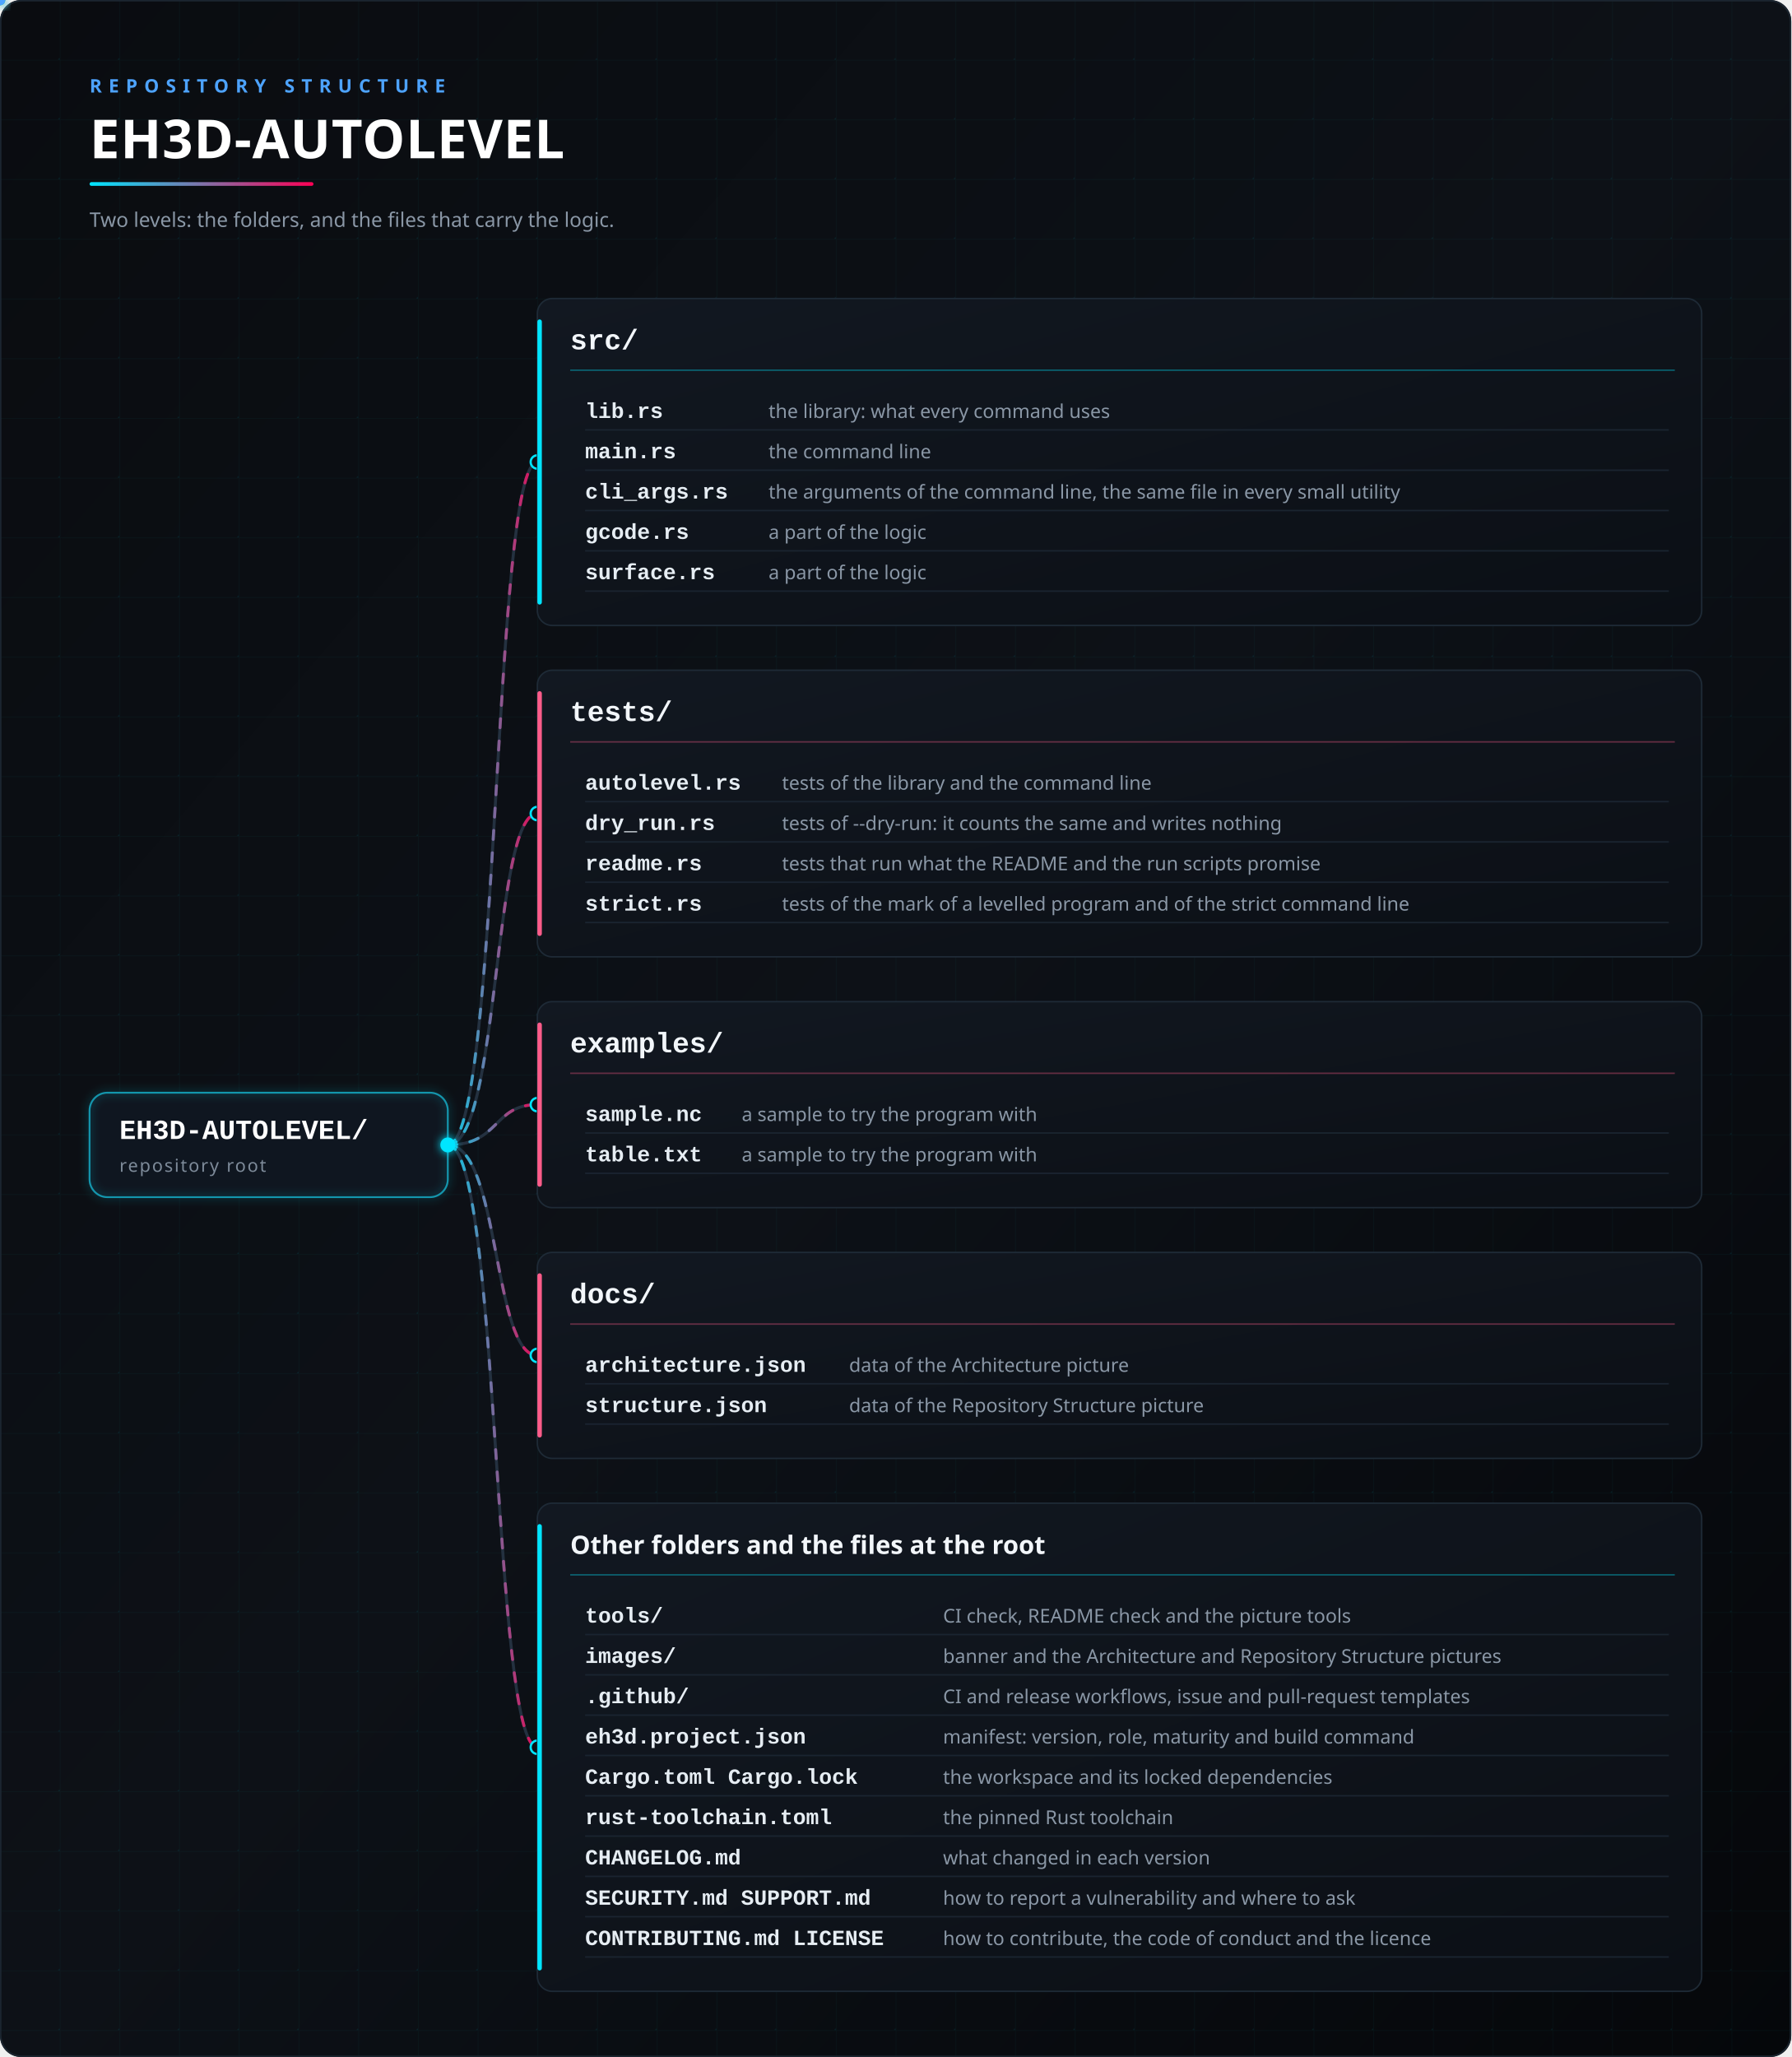
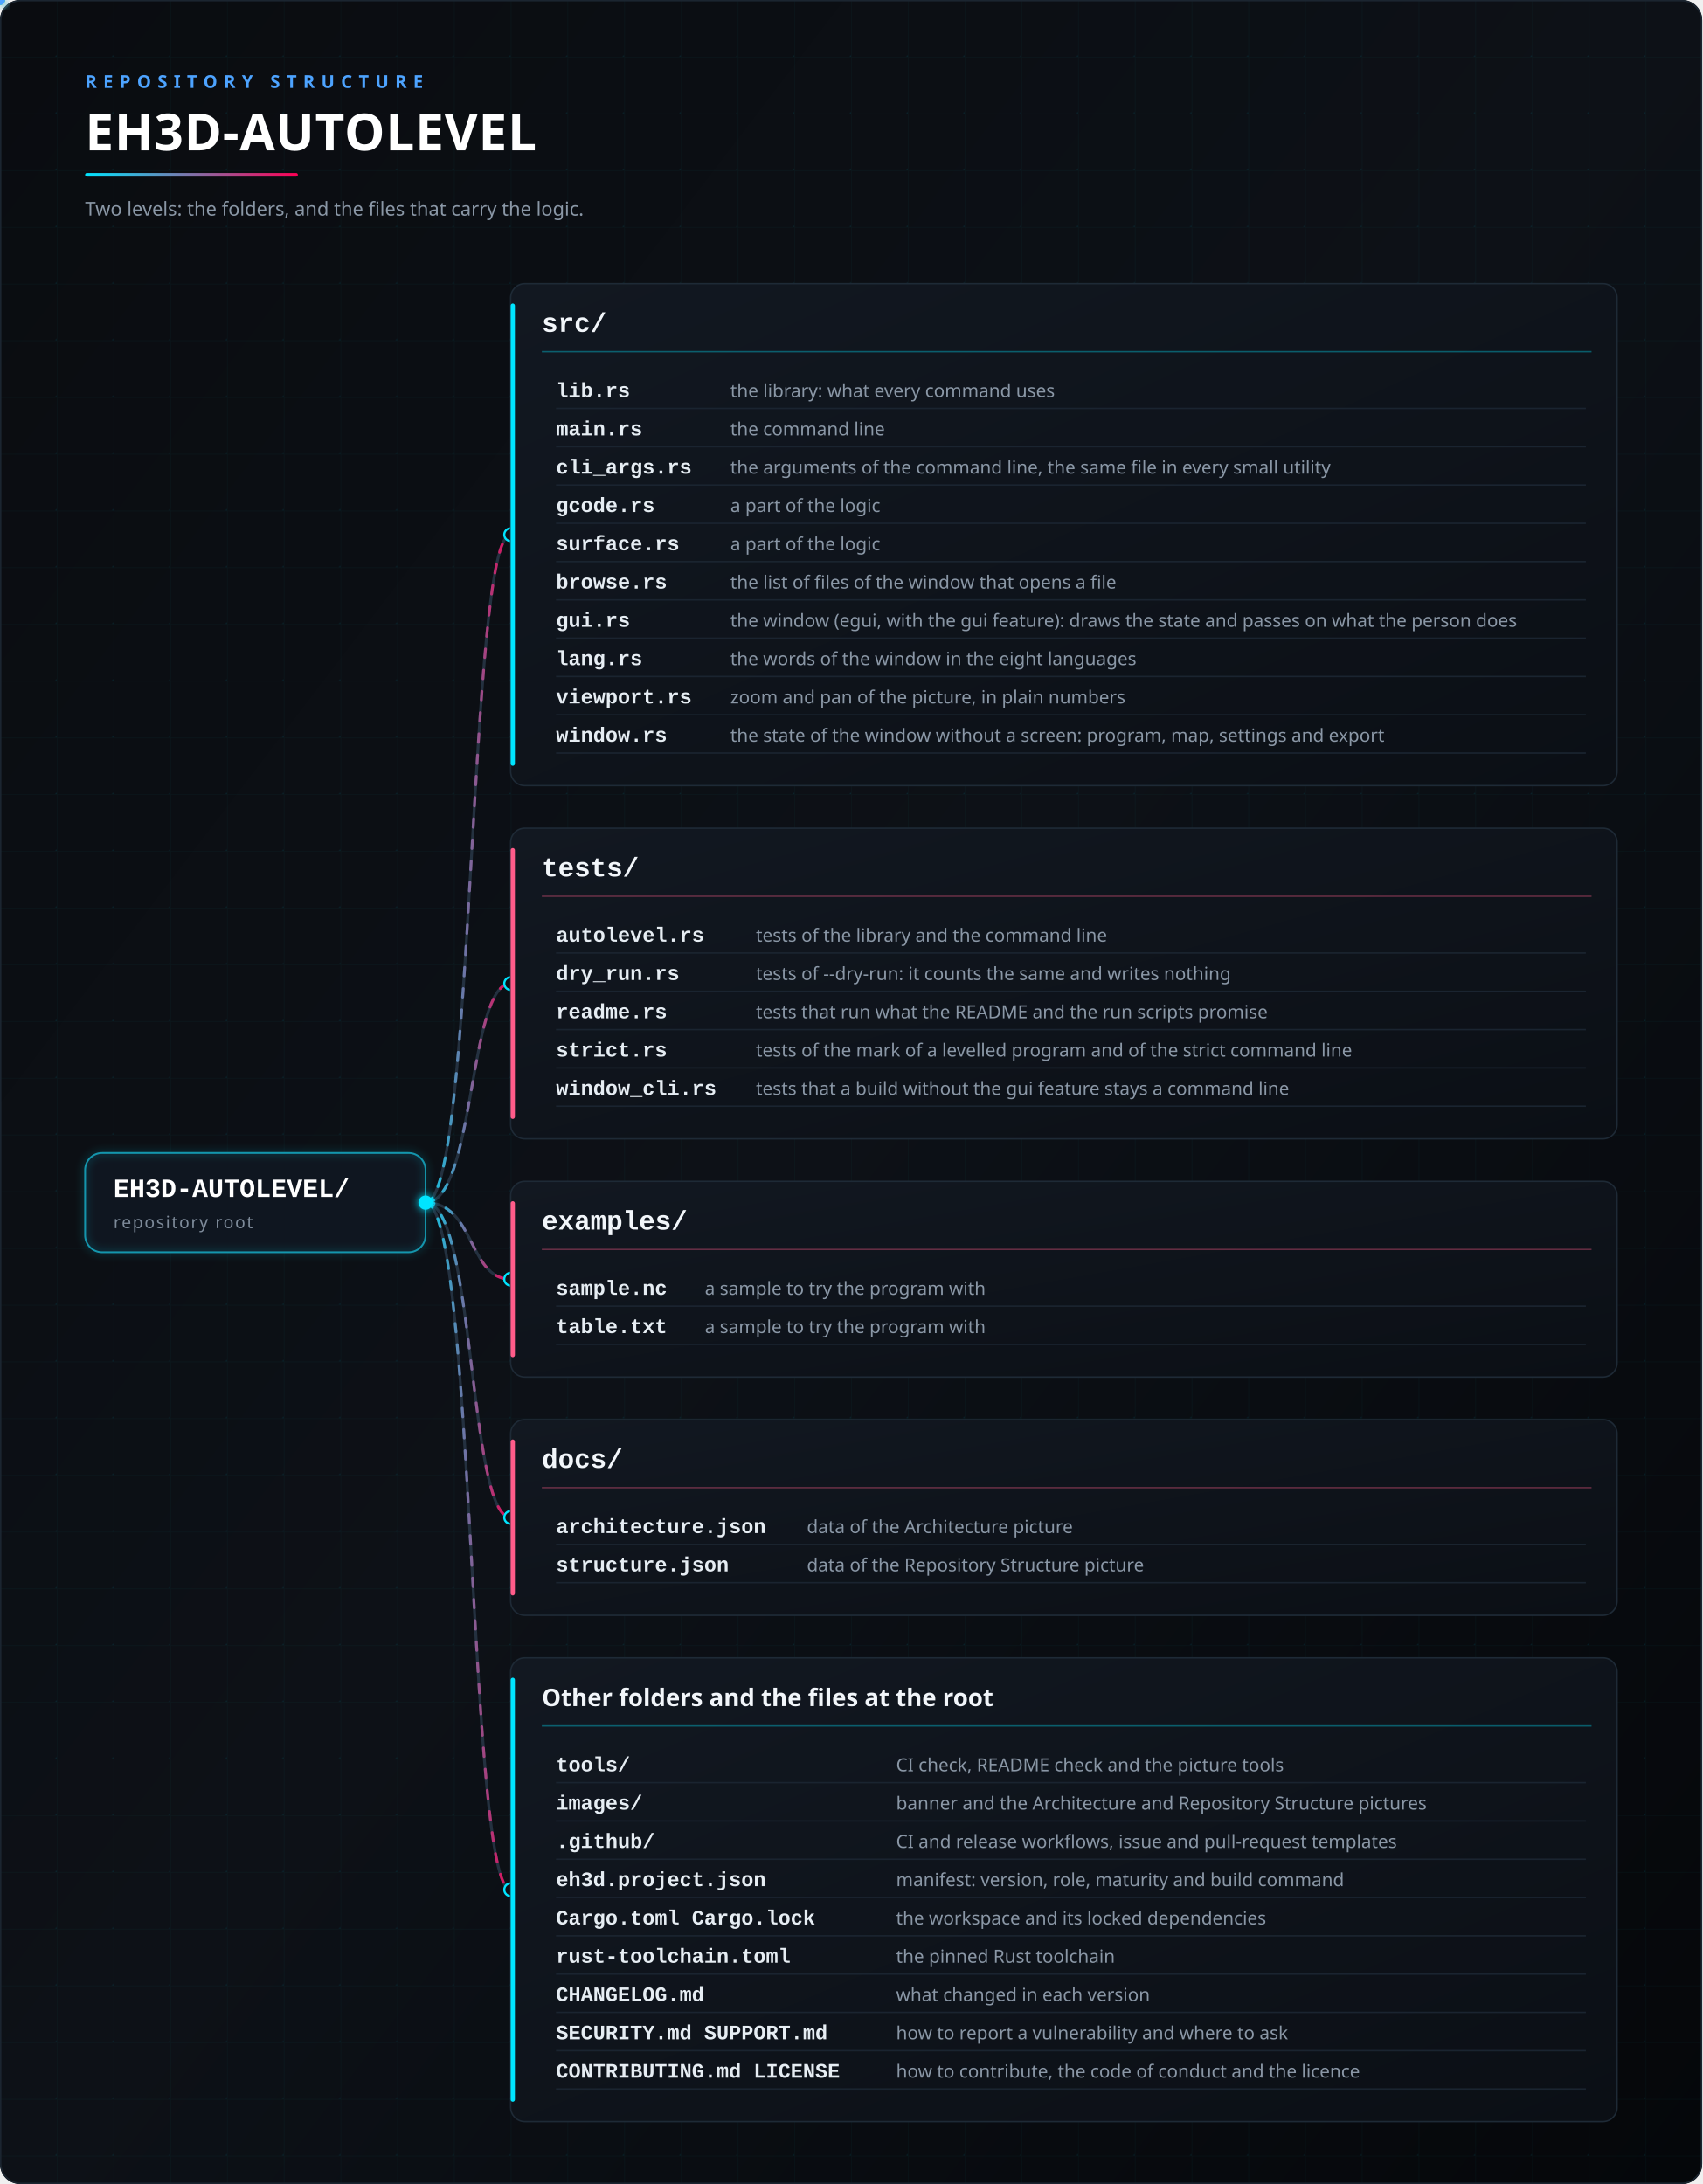
- <svg xmlns="http://www.w3.org/2000/svg" viewBox="0 0 1200 1378" width="100%" role="img" aria-labelledby="t d">
+ <svg xmlns="http://www.w3.org/2000/svg" viewBox="0 0 1200 1540" width="100%" role="img" aria-labelledby="t d">
  <defs>
    <linearGradient id="bg" x1="0" y1="0" x2="1" y2="1">
      <stop offset="0" stop-color="#0A0C10" />
      <stop offset="0.5" stop-color="#0D1117" />
      <stop offset="1" stop-color="#05070A" />
    </linearGradient>
    <linearGradient id="card" x1="0" y1="0" x2="1" y2="1">
      <stop offset="0" stop-color="#121821" />
      <stop offset="1" stop-color="#0B0F15" />
    </linearGradient>
    <linearGradient id="line" x1="0" y1="0" x2="1" y2="0">
      <stop offset="0" stop-color="#00E5FF" />
      <stop offset="1" stop-color="#FF0055" />
    </linearGradient>
    <filter id="glow" x="-50%" y="-50%" width="200%" height="200%">
      <feGaussianBlur stdDeviation="3" result="b" />
      <feMerge>
        <feMergeNode in="b" />
        <feMergeNode in="SourceGraphic" />
      </feMerge>
    </filter>
    <pattern id="grid" width="40" height="40" patternUnits="userSpaceOnUse">
      <path d="M40 0H0V40" fill="none" stroke="#00E5FF" stroke-opacity="0.035" />
      <circle cx="40" cy="40" r="1" fill="#00E5FF" fill-opacity="0.09" />
    </pattern>
  </defs>
-   <rect width="1200" height="1378" rx="14" fill="url(#bg)" />
-   <rect width="1200" height="1378" rx="14" fill="url(#grid)" />
-   <rect x="0.5" y="0.5" width="1199" height="1377" rx="14" fill="none" stroke="#1B2530" />
+   <rect width="1200" height="1540" rx="14" fill="url(#bg)" />
+   <rect width="1200" height="1540" rx="14" fill="url(#grid)" />
+   <rect x="0.5" y="0.5" width="1199" height="1539" rx="14" fill="none" stroke="#1B2530" />
  <text x="60" y="62" font-family="'Segoe UI','Noto Sans','Noto Sans CJK SC','Microsoft YaHei','Yu Gothic','Helvetica Neue',Helvetica,Arial,sans-serif" font-size="12.5" font-weight="600" fill="#4DA3FF" text-anchor="start" letter-spacing="4.5">REPOSITORY STRUCTURE</text>
  <text x="60" y="106" font-family="'Segoe UI','Noto Sans','Noto Sans CJK SC','Microsoft YaHei','Yu Gothic','Helvetica Neue',Helvetica,Arial,sans-serif" font-size="36" font-weight="700" fill="#FFFFFF" text-anchor="start" letter-spacing="0.5">EH3D-AUTOLEVEL</text>
  <rect x="60" y="122" width="150" height="2.5" rx="1.25" fill="url(#line)">
    <animate attributeName="width" values="40;150;150" keyTimes="0;0.4;1" dur="3s" repeatCount="indefinite" />
  </rect>
  <text x="60" y="152" font-family="'Segoe UI','Noto Sans','Noto Sans CJK SC','Microsoft YaHei','Yu Gothic','Helvetica Neue',Helvetica,Arial,sans-serif" font-size="13.5" font-weight="400" fill="#8A97A6" text-anchor="start">Two levels: the folders, and the files that carry the logic.</text>
-   <path id="c0" d="M300,767 C335,767 330,309.5 360,309.5" fill="none" stroke="#243140" stroke-width="2" />
-   <path d="M300,767 C335,767 330,309.5 360,309.5" fill="none" stroke="url(#line)" stroke-width="2" stroke-linecap="round" stroke-dasharray="6 9" opacity="0.9">
-     <animate attributeName="stroke-dashoffset" from="0" to="-30" dur="1.6s" repeatCount="indefinite" />
-   </path>
-   <circle cx="360" cy="309.5" r="4.5" fill="#0D1117" stroke="#00E5FF" stroke-width="1.5" />
-   <path id="c1" d="M300,767 C335,767 330,545 360,545" fill="none" stroke="#243140" stroke-width="2" />
-   <path d="M300,767 C335,767 330,545 360,545" fill="none" stroke="url(#line)" stroke-width="2" stroke-linecap="round" stroke-dasharray="6 9" opacity="0.9">
-     <animate attributeName="stroke-dashoffset" from="0" to="-30" dur="1.6s" repeatCount="indefinite" />
-   </path>
-   <circle cx="360" cy="545" r="4.5" fill="#0D1117" stroke="#00E5FF" stroke-width="1.5" />
-   <path id="c2" d="M300,767 C335,767 330,740 360,740" fill="none" stroke="#243140" stroke-width="2" />
-   <path d="M300,767 C335,767 330,740 360,740" fill="none" stroke="url(#line)" stroke-width="2" stroke-linecap="round" stroke-dasharray="6 9" opacity="0.9">
-     <animate attributeName="stroke-dashoffset" from="0" to="-30" dur="1.6s" repeatCount="indefinite" />
-   </path>
-   <circle cx="360" cy="740" r="4.5" fill="#0D1117" stroke="#00E5FF" stroke-width="1.5" />
-   <path id="c3" d="M300,767 C335,767 330,908 360,908" fill="none" stroke="#243140" stroke-width="2" />
-   <path d="M300,767 C335,767 330,908 360,908" fill="none" stroke="url(#line)" stroke-width="2" stroke-linecap="round" stroke-dasharray="6 9" opacity="0.9">
-     <animate attributeName="stroke-dashoffset" from="0" to="-30" dur="1.6s" repeatCount="indefinite" />
-   </path>
-   <circle cx="360" cy="908" r="4.5" fill="#0D1117" stroke="#00E5FF" stroke-width="1.5" />
-   <path id="c4" d="M300,767 C335,767 330,1170.5 360,1170.5" fill="none" stroke="#243140" stroke-width="2" />
-   <path d="M300,767 C335,767 330,1170.5 360,1170.5" fill="none" stroke="url(#line)" stroke-width="2" stroke-linecap="round" stroke-dasharray="6 9" opacity="0.9">
-     <animate attributeName="stroke-dashoffset" from="0" to="-30" dur="1.6s" repeatCount="indefinite" />
-   </path>
-   <circle cx="360" cy="1170.5" r="4.5" fill="#0D1117" stroke="#00E5FF" stroke-width="1.5" />
+   <path id="c0" d="M300,848 C335,848 330,377 360,377" fill="none" stroke="#243140" stroke-width="2" />
+   <path d="M300,848 C335,848 330,377 360,377" fill="none" stroke="url(#line)" stroke-width="2" stroke-linecap="round" stroke-dasharray="6 9" opacity="0.9">
+     <animate attributeName="stroke-dashoffset" from="0" to="-30" dur="1.6s" repeatCount="indefinite" />
+   </path>
+   <circle cx="360" cy="377" r="4.5" fill="#0D1117" stroke="#00E5FF" stroke-width="1.5" />
+   <path id="c1" d="M300,848 C335,848 330,693.5 360,693.5" fill="none" stroke="#243140" stroke-width="2" />
+   <path d="M300,848 C335,848 330,693.5 360,693.5" fill="none" stroke="url(#line)" stroke-width="2" stroke-linecap="round" stroke-dasharray="6 9" opacity="0.9">
+     <animate attributeName="stroke-dashoffset" from="0" to="-30" dur="1.6s" repeatCount="indefinite" />
+   </path>
+   <circle cx="360" cy="693.5" r="4.5" fill="#0D1117" stroke="#00E5FF" stroke-width="1.5" />
+   <path id="c2" d="M300,848 C335,848 330,902 360,902" fill="none" stroke="#243140" stroke-width="2" />
+   <path d="M300,848 C335,848 330,902 360,902" fill="none" stroke="url(#line)" stroke-width="2" stroke-linecap="round" stroke-dasharray="6 9" opacity="0.9">
+     <animate attributeName="stroke-dashoffset" from="0" to="-30" dur="1.6s" repeatCount="indefinite" />
+   </path>
+   <circle cx="360" cy="902" r="4.5" fill="#0D1117" stroke="#00E5FF" stroke-width="1.5" />
+   <path id="c3" d="M300,848 C335,848 330,1070 360,1070" fill="none" stroke="#243140" stroke-width="2" />
+   <path d="M300,848 C335,848 330,1070 360,1070" fill="none" stroke="url(#line)" stroke-width="2" stroke-linecap="round" stroke-dasharray="6 9" opacity="0.9">
+     <animate attributeName="stroke-dashoffset" from="0" to="-30" dur="1.6s" repeatCount="indefinite" />
+   </path>
+   <circle cx="360" cy="1070" r="4.5" fill="#0D1117" stroke="#00E5FF" stroke-width="1.5" />
+   <path id="c4" d="M300,848 C335,848 330,1332.5 360,1332.5" fill="none" stroke="#243140" stroke-width="2" />
+   <path d="M300,848 C335,848 330,1332.5 360,1332.5" fill="none" stroke="url(#line)" stroke-width="2" stroke-linecap="round" stroke-dasharray="6 9" opacity="0.9">
+     <animate attributeName="stroke-dashoffset" from="0" to="-30" dur="1.6s" repeatCount="indefinite" />
+   </path>
+   <circle cx="360" cy="1332.5" r="4.5" fill="#0D1117" stroke="#00E5FF" stroke-width="1.5" />
  <circle r="3.5" fill="#00E5FF" filter="url(#glow)">
    <animateMotion dur="3.4s" repeatCount="indefinite">
      <mpath href="#c0" />
    </animateMotion>
  </circle>
  <circle r="3.5" fill="#4DA3FF" filter="url(#glow)">
    <animateMotion dur="4.2s" repeatCount="indefinite">
      <mpath href="#c1" />
    </animateMotion>
  </circle>
  <circle r="3.5" fill="#FFB300" filter="url(#glow)">
    <animateMotion dur="5.0s" repeatCount="indefinite">
      <mpath href="#c2" />
    </animateMotion>
  </circle>
  <circle r="3.5" fill="#00E5FF" filter="url(#glow)">
    <animateMotion dur="5.8s" repeatCount="indefinite">
      <mpath href="#c3" />
    </animateMotion>
  </circle>
  <circle r="3.5" fill="#4DA3FF" filter="url(#glow)">
    <animateMotion dur="6.6s" repeatCount="indefinite">
      <mpath href="#c4" />
    </animateMotion>
  </circle>
-   <rect x="60" y="732" width="240" height="70" rx="12" fill="#0F1620" stroke="#2A3A4C" stroke-width="1.2" />
-   <rect x="60" y="732" width="240" height="70" rx="12" fill="none" stroke="#00E5FF" stroke-opacity="0.5" stroke-width="1.2" filter="url(#glow)">
+   <rect x="60" y="813" width="240" height="70" rx="12" fill="#0F1620" stroke="#2A3A4C" stroke-width="1.2" />
+   <rect x="60" y="813" width="240" height="70" rx="12" fill="none" stroke="#00E5FF" stroke-opacity="0.5" stroke-width="1.2" filter="url(#glow)">
    <animate attributeName="stroke-opacity" values="0.15;0.6;0.15" dur="3.6s" repeatCount="indefinite" />
  </rect>
-   <text x="80" y="763" font-family="'JetBrains Mono','Cascadia Code','SFMono-Regular',Consolas,'Liberation Mono',monospace" font-size="18.5" font-weight="700" fill="#FFFFFF" text-anchor="start">EH3D-AUTOLEVEL/</text>
-   <text x="80" y="785" font-family="'Segoe UI','Noto Sans','Noto Sans CJK SC','Microsoft YaHei','Yu Gothic','Helvetica Neue',Helvetica,Arial,sans-serif" font-size="12" font-weight="400" fill="#7D8A99" text-anchor="start" letter-spacing="1">repository root</text>
-   <circle cx="300" cy="767" r="5" fill="#00E5FF" filter="url(#glow)" />
-   <rect x="360" y="200" width="780" height="219" rx="10" fill="url(#card)" stroke="#1E2A36" stroke-width="1" />
-   <rect x="360" y="214" width="3" height="191" rx="1.5" fill="#00E5FF">
+   <text x="80" y="844" font-family="'JetBrains Mono','Cascadia Code','SFMono-Regular',Consolas,'Liberation Mono',monospace" font-size="18.5" font-weight="700" fill="#FFFFFF" text-anchor="start">EH3D-AUTOLEVEL/</text>
+   <text x="80" y="866" font-family="'Segoe UI','Noto Sans','Noto Sans CJK SC','Microsoft YaHei','Yu Gothic','Helvetica Neue',Helvetica,Arial,sans-serif" font-size="12" font-weight="400" fill="#7D8A99" text-anchor="start" letter-spacing="1">repository root</text>
+   <circle cx="300" cy="848" r="5" fill="#00E5FF" filter="url(#glow)" />
+   <rect x="360" y="200" width="780" height="354" rx="10" fill="url(#card)" stroke="#1E2A36" stroke-width="1" />
+   <rect x="360" y="214" width="3" height="326" rx="1.5" fill="#00E5FF">
    <animate attributeName="opacity" values="0.55;1;0.55" dur="4s" begin="0s" repeatCount="indefinite" />
  </rect>
  <text x="382" y="234" font-family="'JetBrains Mono','Cascadia Code','SFMono-Regular',Consolas,'Liberation Mono',monospace" font-size="19" font-weight="700" fill="#F2F6FA" text-anchor="start">src/</text>
  <line x1="382" y1="248" x2="1122" y2="248" stroke="#00E5FF" stroke-opacity="0.35" stroke-width="1" />
  <text x="392" y="280" font-family="'JetBrains Mono','Cascadia Code','SFMono-Regular',Consolas,'Liberation Mono',monospace" font-size="14.5" font-weight="600" fill="#E6EDF3" text-anchor="start">lib.rs</text>
  <text x="514.89" y="280" font-family="'Segoe UI','Noto Sans','Noto Sans CJK SC','Microsoft YaHei','Yu Gothic','Helvetica Neue',Helvetica,Arial,sans-serif" font-size="12.8" font-weight="400" fill="#8A97A6" text-anchor="start">the library: what every command uses</text>
  <line x1="392" y1="288" x2="1118" y2="288" stroke="#1A2430" stroke-width="1" />
  <text x="392" y="307" font-family="'JetBrains Mono','Cascadia Code','SFMono-Regular',Consolas,'Liberation Mono',monospace" font-size="14.5" font-weight="600" fill="#E6EDF3" text-anchor="start">main.rs</text>
  <text x="514.89" y="307" font-family="'Segoe UI','Noto Sans','Noto Sans CJK SC','Microsoft YaHei','Yu Gothic','Helvetica Neue',Helvetica,Arial,sans-serif" font-size="12.8" font-weight="400" fill="#8A97A6" text-anchor="start">the command line</text>
  <line x1="392" y1="315" x2="1118" y2="315" stroke="#1A2430" stroke-width="1" />
  <text x="392" y="334" font-family="'JetBrains Mono','Cascadia Code','SFMono-Regular',Consolas,'Liberation Mono',monospace" font-size="14.5" font-weight="600" fill="#E6EDF3" text-anchor="start">cli_args.rs</text>
  <text x="514.89" y="334" font-family="'Segoe UI','Noto Sans','Noto Sans CJK SC','Microsoft YaHei','Yu Gothic','Helvetica Neue',Helvetica,Arial,sans-serif" font-size="12.8" font-weight="400" fill="#8A97A6" text-anchor="start">the arguments of the command line, the same file in every small utility</text>
  <line x1="392" y1="342" x2="1118" y2="342" stroke="#1A2430" stroke-width="1" />
  <text x="392" y="361" font-family="'JetBrains Mono','Cascadia Code','SFMono-Regular',Consolas,'Liberation Mono',monospace" font-size="14.5" font-weight="600" fill="#E6EDF3" text-anchor="start">gcode.rs</text>
  <text x="514.89" y="361" font-family="'Segoe UI','Noto Sans','Noto Sans CJK SC','Microsoft YaHei','Yu Gothic','Helvetica Neue',Helvetica,Arial,sans-serif" font-size="12.8" font-weight="400" fill="#8A97A6" text-anchor="start">a part of the logic</text>
  <line x1="392" y1="369" x2="1118" y2="369" stroke="#1A2430" stroke-width="1" />
  <text x="392" y="388" font-family="'JetBrains Mono','Cascadia Code','SFMono-Regular',Consolas,'Liberation Mono',monospace" font-size="14.5" font-weight="600" fill="#E6EDF3" text-anchor="start">surface.rs</text>
  <text x="514.89" y="388" font-family="'Segoe UI','Noto Sans','Noto Sans CJK SC','Microsoft YaHei','Yu Gothic','Helvetica Neue',Helvetica,Arial,sans-serif" font-size="12.8" font-weight="400" fill="#8A97A6" text-anchor="start">a part of the logic</text>
  <line x1="392" y1="396" x2="1118" y2="396" stroke="#1A2430" stroke-width="1" />
-   <rect x="360" y="449" width="780" height="192" rx="10" fill="url(#card)" stroke="#1E2A36" stroke-width="1" />
-   <rect x="360" y="463" width="3" height="164" rx="1.5" fill="#FF5C8A">
+   <text x="392" y="415" font-family="'JetBrains Mono','Cascadia Code','SFMono-Regular',Consolas,'Liberation Mono',monospace" font-size="14.5" font-weight="600" fill="#E6EDF3" text-anchor="start">browse.rs</text>
+   <text x="514.89" y="415" font-family="'Segoe UI','Noto Sans','Noto Sans CJK SC','Microsoft YaHei','Yu Gothic','Helvetica Neue',Helvetica,Arial,sans-serif" font-size="12.8" font-weight="400" fill="#8A97A6" text-anchor="start">the list of files of the window that opens a file</text>
+   <line x1="392" y1="423" x2="1118" y2="423" stroke="#1A2430" stroke-width="1" />
+   <text x="392" y="442" font-family="'JetBrains Mono','Cascadia Code','SFMono-Regular',Consolas,'Liberation Mono',monospace" font-size="14.5" font-weight="600" fill="#E6EDF3" text-anchor="start">gui.rs</text>
+   <text x="514.89" y="442" font-family="'Segoe UI','Noto Sans','Noto Sans CJK SC','Microsoft YaHei','Yu Gothic','Helvetica Neue',Helvetica,Arial,sans-serif" font-size="12.8" font-weight="400" fill="#8A97A6" text-anchor="start">the window (egui, with the gui feature): draws the state and passes on what the person does</text>
+   <line x1="392" y1="450" x2="1118" y2="450" stroke="#1A2430" stroke-width="1" />
+   <text x="392" y="469" font-family="'JetBrains Mono','Cascadia Code','SFMono-Regular',Consolas,'Liberation Mono',monospace" font-size="14.5" font-weight="600" fill="#E6EDF3" text-anchor="start">lang.rs</text>
+   <text x="514.89" y="469" font-family="'Segoe UI','Noto Sans','Noto Sans CJK SC','Microsoft YaHei','Yu Gothic','Helvetica Neue',Helvetica,Arial,sans-serif" font-size="12.8" font-weight="400" fill="#8A97A6" text-anchor="start">the words of the window in the eight languages</text>
+   <line x1="392" y1="477" x2="1118" y2="477" stroke="#1A2430" stroke-width="1" />
+   <text x="392" y="496" font-family="'JetBrains Mono','Cascadia Code','SFMono-Regular',Consolas,'Liberation Mono',monospace" font-size="14.5" font-weight="600" fill="#E6EDF3" text-anchor="start">viewport.rs</text>
+   <text x="514.89" y="496" font-family="'Segoe UI','Noto Sans','Noto Sans CJK SC','Microsoft YaHei','Yu Gothic','Helvetica Neue',Helvetica,Arial,sans-serif" font-size="12.8" font-weight="400" fill="#8A97A6" text-anchor="start">zoom and pan of the picture, in plain numbers</text>
+   <line x1="392" y1="504" x2="1118" y2="504" stroke="#1A2430" stroke-width="1" />
+   <text x="392" y="523" font-family="'JetBrains Mono','Cascadia Code','SFMono-Regular',Consolas,'Liberation Mono',monospace" font-size="14.5" font-weight="600" fill="#E6EDF3" text-anchor="start">window.rs</text>
+   <text x="514.89" y="523" font-family="'Segoe UI','Noto Sans','Noto Sans CJK SC','Microsoft YaHei','Yu Gothic','Helvetica Neue',Helvetica,Arial,sans-serif" font-size="12.8" font-weight="400" fill="#8A97A6" text-anchor="start">the state of the window without a screen: program, map, settings and export</text>
+   <line x1="392" y1="531" x2="1118" y2="531" stroke="#1A2430" stroke-width="1" />
+   <rect x="360" y="584" width="780" height="219" rx="10" fill="url(#card)" stroke="#1E2A36" stroke-width="1" />
+   <rect x="360" y="598" width="3" height="191" rx="1.5" fill="#FF5C8A">
    <animate attributeName="opacity" values="0.55;1;0.55" dur="4s" begin="0.6s" repeatCount="indefinite" />
  </rect>
-   <text x="382" y="483" font-family="'JetBrains Mono','Cascadia Code','SFMono-Regular',Consolas,'Liberation Mono',monospace" font-size="19" font-weight="700" fill="#F2F6FA" text-anchor="start">tests/</text>
-   <line x1="382" y1="497" x2="1122" y2="497" stroke="#FF5C8A" stroke-opacity="0.35" stroke-width="1" />
-   <text x="392" y="529" font-family="'JetBrains Mono','Cascadia Code','SFMono-Regular',Consolas,'Liberation Mono',monospace" font-size="14.5" font-weight="600" fill="#E6EDF3" text-anchor="start">autolevel.rs</text>
-   <text x="523.88" y="529" font-family="'Segoe UI','Noto Sans','Noto Sans CJK SC','Microsoft YaHei','Yu Gothic','Helvetica Neue',Helvetica,Arial,sans-serif" font-size="12.8" font-weight="400" fill="#8A97A6" text-anchor="start">tests of the library and the command line</text>
-   <line x1="392" y1="537" x2="1118" y2="537" stroke="#1A2430" stroke-width="1" />
-   <text x="392" y="556" font-family="'JetBrains Mono','Cascadia Code','SFMono-Regular',Consolas,'Liberation Mono',monospace" font-size="14.5" font-weight="600" fill="#E6EDF3" text-anchor="start">dry_run.rs</text>
-   <text x="523.88" y="556" font-family="'Segoe UI','Noto Sans','Noto Sans CJK SC','Microsoft YaHei','Yu Gothic','Helvetica Neue',Helvetica,Arial,sans-serif" font-size="12.8" font-weight="400" fill="#8A97A6" text-anchor="start">tests of --dry-run: it counts the same and writes nothing</text>
-   <line x1="392" y1="564" x2="1118" y2="564" stroke="#1A2430" stroke-width="1" />
-   <text x="392" y="583" font-family="'JetBrains Mono','Cascadia Code','SFMono-Regular',Consolas,'Liberation Mono',monospace" font-size="14.5" font-weight="600" fill="#E6EDF3" text-anchor="start">readme.rs</text>
-   <text x="523.88" y="583" font-family="'Segoe UI','Noto Sans','Noto Sans CJK SC','Microsoft YaHei','Yu Gothic','Helvetica Neue',Helvetica,Arial,sans-serif" font-size="12.8" font-weight="400" fill="#8A97A6" text-anchor="start">tests that run what the README and the run scripts promise</text>
-   <line x1="392" y1="591" x2="1118" y2="591" stroke="#1A2430" stroke-width="1" />
-   <text x="392" y="610" font-family="'JetBrains Mono','Cascadia Code','SFMono-Regular',Consolas,'Liberation Mono',monospace" font-size="14.5" font-weight="600" fill="#E6EDF3" text-anchor="start">strict.rs</text>
-   <text x="523.88" y="610" font-family="'Segoe UI','Noto Sans','Noto Sans CJK SC','Microsoft YaHei','Yu Gothic','Helvetica Neue',Helvetica,Arial,sans-serif" font-size="12.8" font-weight="400" fill="#8A97A6" text-anchor="start">tests of the mark of a levelled program and of the strict command line</text>
-   <line x1="392" y1="618" x2="1118" y2="618" stroke="#1A2430" stroke-width="1" />
-   <rect x="360" y="671" width="780" height="138" rx="10" fill="url(#card)" stroke="#1E2A36" stroke-width="1" />
-   <rect x="360" y="685" width="3" height="110" rx="1.5" fill="#FF5C8A">
+   <text x="382" y="618" font-family="'JetBrains Mono','Cascadia Code','SFMono-Regular',Consolas,'Liberation Mono',monospace" font-size="19" font-weight="700" fill="#F2F6FA" text-anchor="start">tests/</text>
+   <line x1="382" y1="632" x2="1122" y2="632" stroke="#FF5C8A" stroke-opacity="0.35" stroke-width="1" />
+   <text x="392" y="664" font-family="'JetBrains Mono','Cascadia Code','SFMono-Regular',Consolas,'Liberation Mono',monospace" font-size="14.5" font-weight="600" fill="#E6EDF3" text-anchor="start">autolevel.rs</text>
+   <text x="532.87" y="664" font-family="'Segoe UI','Noto Sans','Noto Sans CJK SC','Microsoft YaHei','Yu Gothic','Helvetica Neue',Helvetica,Arial,sans-serif" font-size="12.8" font-weight="400" fill="#8A97A6" text-anchor="start">tests of the library and the command line</text>
+   <line x1="392" y1="672" x2="1118" y2="672" stroke="#1A2430" stroke-width="1" />
+   <text x="392" y="691" font-family="'JetBrains Mono','Cascadia Code','SFMono-Regular',Consolas,'Liberation Mono',monospace" font-size="14.5" font-weight="600" fill="#E6EDF3" text-anchor="start">dry_run.rs</text>
+   <text x="532.87" y="691" font-family="'Segoe UI','Noto Sans','Noto Sans CJK SC','Microsoft YaHei','Yu Gothic','Helvetica Neue',Helvetica,Arial,sans-serif" font-size="12.8" font-weight="400" fill="#8A97A6" text-anchor="start">tests of --dry-run: it counts the same and writes nothing</text>
+   <line x1="392" y1="699" x2="1118" y2="699" stroke="#1A2430" stroke-width="1" />
+   <text x="392" y="718" font-family="'JetBrains Mono','Cascadia Code','SFMono-Regular',Consolas,'Liberation Mono',monospace" font-size="14.5" font-weight="600" fill="#E6EDF3" text-anchor="start">readme.rs</text>
+   <text x="532.87" y="718" font-family="'Segoe UI','Noto Sans','Noto Sans CJK SC','Microsoft YaHei','Yu Gothic','Helvetica Neue',Helvetica,Arial,sans-serif" font-size="12.8" font-weight="400" fill="#8A97A6" text-anchor="start">tests that run what the README and the run scripts promise</text>
+   <line x1="392" y1="726" x2="1118" y2="726" stroke="#1A2430" stroke-width="1" />
+   <text x="392" y="745" font-family="'JetBrains Mono','Cascadia Code','SFMono-Regular',Consolas,'Liberation Mono',monospace" font-size="14.5" font-weight="600" fill="#E6EDF3" text-anchor="start">strict.rs</text>
+   <text x="532.87" y="745" font-family="'Segoe UI','Noto Sans','Noto Sans CJK SC','Microsoft YaHei','Yu Gothic','Helvetica Neue',Helvetica,Arial,sans-serif" font-size="12.8" font-weight="400" fill="#8A97A6" text-anchor="start">tests of the mark of a levelled program and of the strict command line</text>
+   <line x1="392" y1="753" x2="1118" y2="753" stroke="#1A2430" stroke-width="1" />
+   <text x="392" y="772" font-family="'JetBrains Mono','Cascadia Code','SFMono-Regular',Consolas,'Liberation Mono',monospace" font-size="14.5" font-weight="600" fill="#E6EDF3" text-anchor="start">window_cli.rs</text>
+   <text x="532.87" y="772" font-family="'Segoe UI','Noto Sans','Noto Sans CJK SC','Microsoft YaHei','Yu Gothic','Helvetica Neue',Helvetica,Arial,sans-serif" font-size="12.8" font-weight="400" fill="#8A97A6" text-anchor="start">tests that a build without the gui feature stays a command line</text>
+   <line x1="392" y1="780" x2="1118" y2="780" stroke="#1A2430" stroke-width="1" />
+   <rect x="360" y="833" width="780" height="138" rx="10" fill="url(#card)" stroke="#1E2A36" stroke-width="1" />
+   <rect x="360" y="847" width="3" height="110" rx="1.5" fill="#FF5C8A">
    <animate attributeName="opacity" values="0.55;1;0.55" dur="4s" begin="1.2s" repeatCount="indefinite" />
  </rect>
-   <text x="382" y="705" font-family="'JetBrains Mono','Cascadia Code','SFMono-Regular',Consolas,'Liberation Mono',monospace" font-size="19" font-weight="700" fill="#F2F6FA" text-anchor="start">examples/</text>
-   <line x1="382" y1="719" x2="1122" y2="719" stroke="#FF5C8A" stroke-opacity="0.35" stroke-width="1" />
-   <text x="392" y="751" font-family="'JetBrains Mono','Cascadia Code','SFMono-Regular',Consolas,'Liberation Mono',monospace" font-size="14.5" font-weight="600" fill="#E6EDF3" text-anchor="start">sample.nc</text>
-   <text x="496.91" y="751" font-family="'Segoe UI','Noto Sans','Noto Sans CJK SC','Microsoft YaHei','Yu Gothic','Helvetica Neue',Helvetica,Arial,sans-serif" font-size="12.8" font-weight="400" fill="#8A97A6" text-anchor="start">a sample to try the program with</text>
-   <line x1="392" y1="759" x2="1118" y2="759" stroke="#1A2430" stroke-width="1" />
-   <text x="392" y="778" font-family="'JetBrains Mono','Cascadia Code','SFMono-Regular',Consolas,'Liberation Mono',monospace" font-size="14.5" font-weight="600" fill="#E6EDF3" text-anchor="start">table.txt</text>
-   <text x="496.91" y="778" font-family="'Segoe UI','Noto Sans','Noto Sans CJK SC','Microsoft YaHei','Yu Gothic','Helvetica Neue',Helvetica,Arial,sans-serif" font-size="12.8" font-weight="400" fill="#8A97A6" text-anchor="start">a sample to try the program with</text>
-   <line x1="392" y1="786" x2="1118" y2="786" stroke="#1A2430" stroke-width="1" />
-   <rect x="360" y="839" width="780" height="138" rx="10" fill="url(#card)" stroke="#1E2A36" stroke-width="1" />
-   <rect x="360" y="853" width="3" height="110" rx="1.5" fill="#FF5C8A">
+   <text x="382" y="867" font-family="'JetBrains Mono','Cascadia Code','SFMono-Regular',Consolas,'Liberation Mono',monospace" font-size="19" font-weight="700" fill="#F2F6FA" text-anchor="start">examples/</text>
+   <line x1="382" y1="881" x2="1122" y2="881" stroke="#FF5C8A" stroke-opacity="0.35" stroke-width="1" />
+   <text x="392" y="913" font-family="'JetBrains Mono','Cascadia Code','SFMono-Regular',Consolas,'Liberation Mono',monospace" font-size="14.5" font-weight="600" fill="#E6EDF3" text-anchor="start">sample.nc</text>
+   <text x="496.91" y="913" font-family="'Segoe UI','Noto Sans','Noto Sans CJK SC','Microsoft YaHei','Yu Gothic','Helvetica Neue',Helvetica,Arial,sans-serif" font-size="12.8" font-weight="400" fill="#8A97A6" text-anchor="start">a sample to try the program with</text>
+   <line x1="392" y1="921" x2="1118" y2="921" stroke="#1A2430" stroke-width="1" />
+   <text x="392" y="940" font-family="'JetBrains Mono','Cascadia Code','SFMono-Regular',Consolas,'Liberation Mono',monospace" font-size="14.5" font-weight="600" fill="#E6EDF3" text-anchor="start">table.txt</text>
+   <text x="496.91" y="940" font-family="'Segoe UI','Noto Sans','Noto Sans CJK SC','Microsoft YaHei','Yu Gothic','Helvetica Neue',Helvetica,Arial,sans-serif" font-size="12.8" font-weight="400" fill="#8A97A6" text-anchor="start">a sample to try the program with</text>
+   <line x1="392" y1="948" x2="1118" y2="948" stroke="#1A2430" stroke-width="1" />
+   <rect x="360" y="1001" width="780" height="138" rx="10" fill="url(#card)" stroke="#1E2A36" stroke-width="1" />
+   <rect x="360" y="1015" width="3" height="110" rx="1.5" fill="#FF5C8A">
    <animate attributeName="opacity" values="0.55;1;0.55" dur="4s" begin="1.8s" repeatCount="indefinite" />
  </rect>
-   <text x="382" y="873" font-family="'JetBrains Mono','Cascadia Code','SFMono-Regular',Consolas,'Liberation Mono',monospace" font-size="19" font-weight="700" fill="#F2F6FA" text-anchor="start">docs/</text>
-   <line x1="382" y1="887" x2="1122" y2="887" stroke="#FF5C8A" stroke-opacity="0.35" stroke-width="1" />
-   <text x="392" y="919" font-family="'JetBrains Mono','Cascadia Code','SFMono-Regular',Consolas,'Liberation Mono',monospace" font-size="14.5" font-weight="600" fill="#E6EDF3" text-anchor="start">architecture.json</text>
-   <text x="568.83" y="919" font-family="'Segoe UI','Noto Sans','Noto Sans CJK SC','Microsoft YaHei','Yu Gothic','Helvetica Neue',Helvetica,Arial,sans-serif" font-size="12.8" font-weight="400" fill="#8A97A6" text-anchor="start">data of the Architecture picture</text>
-   <line x1="392" y1="927" x2="1118" y2="927" stroke="#1A2430" stroke-width="1" />
-   <text x="392" y="946" font-family="'JetBrains Mono','Cascadia Code','SFMono-Regular',Consolas,'Liberation Mono',monospace" font-size="14.5" font-weight="600" fill="#E6EDF3" text-anchor="start">structure.json</text>
-   <text x="568.83" y="946" font-family="'Segoe UI','Noto Sans','Noto Sans CJK SC','Microsoft YaHei','Yu Gothic','Helvetica Neue',Helvetica,Arial,sans-serif" font-size="12.8" font-weight="400" fill="#8A97A6" text-anchor="start">data of the Repository Structure picture</text>
-   <line x1="392" y1="954" x2="1118" y2="954" stroke="#1A2430" stroke-width="1" />
-   <rect x="360" y="1007" width="780" height="327" rx="10" fill="url(#card)" stroke="#1E2A36" stroke-width="1" />
-   <rect x="360" y="1021" width="3" height="299" rx="1.5" fill="#00E5FF">
+   <text x="382" y="1035" font-family="'JetBrains Mono','Cascadia Code','SFMono-Regular',Consolas,'Liberation Mono',monospace" font-size="19" font-weight="700" fill="#F2F6FA" text-anchor="start">docs/</text>
+   <line x1="382" y1="1049" x2="1122" y2="1049" stroke="#FF5C8A" stroke-opacity="0.35" stroke-width="1" />
+   <text x="392" y="1081" font-family="'JetBrains Mono','Cascadia Code','SFMono-Regular',Consolas,'Liberation Mono',monospace" font-size="14.5" font-weight="600" fill="#E6EDF3" text-anchor="start">architecture.json</text>
+   <text x="568.83" y="1081" font-family="'Segoe UI','Noto Sans','Noto Sans CJK SC','Microsoft YaHei','Yu Gothic','Helvetica Neue',Helvetica,Arial,sans-serif" font-size="12.8" font-weight="400" fill="#8A97A6" text-anchor="start">data of the Architecture picture</text>
+   <line x1="392" y1="1089" x2="1118" y2="1089" stroke="#1A2430" stroke-width="1" />
+   <text x="392" y="1108" font-family="'JetBrains Mono','Cascadia Code','SFMono-Regular',Consolas,'Liberation Mono',monospace" font-size="14.5" font-weight="600" fill="#E6EDF3" text-anchor="start">structure.json</text>
+   <text x="568.83" y="1108" font-family="'Segoe UI','Noto Sans','Noto Sans CJK SC','Microsoft YaHei','Yu Gothic','Helvetica Neue',Helvetica,Arial,sans-serif" font-size="12.8" font-weight="400" fill="#8A97A6" text-anchor="start">data of the Repository Structure picture</text>
+   <line x1="392" y1="1116" x2="1118" y2="1116" stroke="#1A2430" stroke-width="1" />
+   <rect x="360" y="1169" width="780" height="327" rx="10" fill="url(#card)" stroke="#1E2A36" stroke-width="1" />
+   <rect x="360" y="1183" width="3" height="299" rx="1.5" fill="#00E5FF">
    <animate attributeName="opacity" values="0.55;1;0.55" dur="4s" begin="2.4s" repeatCount="indefinite" />
  </rect>
-   <text x="382" y="1041" font-family="'Segoe UI','Noto Sans','Noto Sans CJK SC','Microsoft YaHei','Yu Gothic','Helvetica Neue',Helvetica,Arial,sans-serif" font-size="17" font-weight="700" fill="#F2F6FA" text-anchor="start">Other folders and the files at the root</text>
-   <line x1="382" y1="1055" x2="1122" y2="1055" stroke="#00E5FF" stroke-opacity="0.35" stroke-width="1" />
-   <text x="392" y="1087" font-family="'JetBrains Mono','Cascadia Code','SFMono-Regular',Consolas,'Liberation Mono',monospace" font-size="14.5" font-weight="600" fill="#E6EDF3" text-anchor="start">tools/</text>
-   <text x="631.76" y="1087" font-family="'Segoe UI','Noto Sans','Noto Sans CJK SC','Microsoft YaHei','Yu Gothic','Helvetica Neue',Helvetica,Arial,sans-serif" font-size="12.8" font-weight="400" fill="#8A97A6" text-anchor="start">CI check, README check and the picture tools</text>
-   <line x1="392" y1="1095" x2="1118" y2="1095" stroke="#1A2430" stroke-width="1" />
-   <text x="392" y="1114" font-family="'JetBrains Mono','Cascadia Code','SFMono-Regular',Consolas,'Liberation Mono',monospace" font-size="14.5" font-weight="600" fill="#E6EDF3" text-anchor="start">images/</text>
-   <text x="631.76" y="1114" font-family="'Segoe UI','Noto Sans','Noto Sans CJK SC','Microsoft YaHei','Yu Gothic','Helvetica Neue',Helvetica,Arial,sans-serif" font-size="12.8" font-weight="400" fill="#8A97A6" text-anchor="start">banner and the Architecture and Repository Structure pictures</text>
-   <line x1="392" y1="1122" x2="1118" y2="1122" stroke="#1A2430" stroke-width="1" />
-   <text x="392" y="1141" font-family="'JetBrains Mono','Cascadia Code','SFMono-Regular',Consolas,'Liberation Mono',monospace" font-size="14.5" font-weight="600" fill="#E6EDF3" text-anchor="start">.github/</text>
-   <text x="631.76" y="1141" font-family="'Segoe UI','Noto Sans','Noto Sans CJK SC','Microsoft YaHei','Yu Gothic','Helvetica Neue',Helvetica,Arial,sans-serif" font-size="12.8" font-weight="400" fill="#8A97A6" text-anchor="start">CI and release workflows, issue and pull-request templates</text>
-   <line x1="392" y1="1149" x2="1118" y2="1149" stroke="#1A2430" stroke-width="1" />
-   <text x="392" y="1168" font-family="'JetBrains Mono','Cascadia Code','SFMono-Regular',Consolas,'Liberation Mono',monospace" font-size="14.5" font-weight="600" fill="#E6EDF3" text-anchor="start">eh3d.project.json</text>
-   <text x="631.76" y="1168" font-family="'Segoe UI','Noto Sans','Noto Sans CJK SC','Microsoft YaHei','Yu Gothic','Helvetica Neue',Helvetica,Arial,sans-serif" font-size="12.8" font-weight="400" fill="#8A97A6" text-anchor="start">manifest: version, role, maturity and build command</text>
-   <line x1="392" y1="1176" x2="1118" y2="1176" stroke="#1A2430" stroke-width="1" />
-   <text x="392" y="1195" font-family="'JetBrains Mono','Cascadia Code','SFMono-Regular',Consolas,'Liberation Mono',monospace" font-size="14.5" font-weight="600" fill="#E6EDF3" text-anchor="start">Cargo.toml  Cargo.lock</text>
-   <text x="631.76" y="1195" font-family="'Segoe UI','Noto Sans','Noto Sans CJK SC','Microsoft YaHei','Yu Gothic','Helvetica Neue',Helvetica,Arial,sans-serif" font-size="12.8" font-weight="400" fill="#8A97A6" text-anchor="start">the workspace and its locked dependencies</text>
-   <line x1="392" y1="1203" x2="1118" y2="1203" stroke="#1A2430" stroke-width="1" />
-   <text x="392" y="1222" font-family="'JetBrains Mono','Cascadia Code','SFMono-Regular',Consolas,'Liberation Mono',monospace" font-size="14.5" font-weight="600" fill="#E6EDF3" text-anchor="start">rust-toolchain.toml</text>
-   <text x="631.76" y="1222" font-family="'Segoe UI','Noto Sans','Noto Sans CJK SC','Microsoft YaHei','Yu Gothic','Helvetica Neue',Helvetica,Arial,sans-serif" font-size="12.8" font-weight="400" fill="#8A97A6" text-anchor="start">the pinned Rust toolchain</text>
-   <line x1="392" y1="1230" x2="1118" y2="1230" stroke="#1A2430" stroke-width="1" />
-   <text x="392" y="1249" font-family="'JetBrains Mono','Cascadia Code','SFMono-Regular',Consolas,'Liberation Mono',monospace" font-size="14.5" font-weight="600" fill="#E6EDF3" text-anchor="start">CHANGELOG.md</text>
-   <text x="631.76" y="1249" font-family="'Segoe UI','Noto Sans','Noto Sans CJK SC','Microsoft YaHei','Yu Gothic','Helvetica Neue',Helvetica,Arial,sans-serif" font-size="12.8" font-weight="400" fill="#8A97A6" text-anchor="start">what changed in each version</text>
+   <text x="382" y="1203" font-family="'Segoe UI','Noto Sans','Noto Sans CJK SC','Microsoft YaHei','Yu Gothic','Helvetica Neue',Helvetica,Arial,sans-serif" font-size="17" font-weight="700" fill="#F2F6FA" text-anchor="start">Other folders and the files at the root</text>
+   <line x1="382" y1="1217" x2="1122" y2="1217" stroke="#00E5FF" stroke-opacity="0.35" stroke-width="1" />
+   <text x="392" y="1249" font-family="'JetBrains Mono','Cascadia Code','SFMono-Regular',Consolas,'Liberation Mono',monospace" font-size="14.5" font-weight="600" fill="#E6EDF3" text-anchor="start">tools/</text>
+   <text x="631.76" y="1249" font-family="'Segoe UI','Noto Sans','Noto Sans CJK SC','Microsoft YaHei','Yu Gothic','Helvetica Neue',Helvetica,Arial,sans-serif" font-size="12.8" font-weight="400" fill="#8A97A6" text-anchor="start">CI check, README check and the picture tools</text>
  <line x1="392" y1="1257" x2="1118" y2="1257" stroke="#1A2430" stroke-width="1" />
-   <text x="392" y="1276" font-family="'JetBrains Mono','Cascadia Code','SFMono-Regular',Consolas,'Liberation Mono',monospace" font-size="14.5" font-weight="600" fill="#E6EDF3" text-anchor="start">SECURITY.md  SUPPORT.md</text>
-   <text x="631.76" y="1276" font-family="'Segoe UI','Noto Sans','Noto Sans CJK SC','Microsoft YaHei','Yu Gothic','Helvetica Neue',Helvetica,Arial,sans-serif" font-size="12.8" font-weight="400" fill="#8A97A6" text-anchor="start">how to report a vulnerability and where to ask</text>
+   <text x="392" y="1276" font-family="'JetBrains Mono','Cascadia Code','SFMono-Regular',Consolas,'Liberation Mono',monospace" font-size="14.5" font-weight="600" fill="#E6EDF3" text-anchor="start">images/</text>
+   <text x="631.76" y="1276" font-family="'Segoe UI','Noto Sans','Noto Sans CJK SC','Microsoft YaHei','Yu Gothic','Helvetica Neue',Helvetica,Arial,sans-serif" font-size="12.8" font-weight="400" fill="#8A97A6" text-anchor="start">banner and the Architecture and Repository Structure pictures</text>
  <line x1="392" y1="1284" x2="1118" y2="1284" stroke="#1A2430" stroke-width="1" />
-   <text x="392" y="1303" font-family="'JetBrains Mono','Cascadia Code','SFMono-Regular',Consolas,'Liberation Mono',monospace" font-size="14.5" font-weight="600" fill="#E6EDF3" text-anchor="start">CONTRIBUTING.md  LICENSE</text>
-   <text x="631.76" y="1303" font-family="'Segoe UI','Noto Sans','Noto Sans CJK SC','Microsoft YaHei','Yu Gothic','Helvetica Neue',Helvetica,Arial,sans-serif" font-size="12.8" font-weight="400" fill="#8A97A6" text-anchor="start">how to contribute, the code of conduct and the licence</text>
+   <text x="392" y="1303" font-family="'JetBrains Mono','Cascadia Code','SFMono-Regular',Consolas,'Liberation Mono',monospace" font-size="14.5" font-weight="600" fill="#E6EDF3" text-anchor="start">.github/</text>
+   <text x="631.76" y="1303" font-family="'Segoe UI','Noto Sans','Noto Sans CJK SC','Microsoft YaHei','Yu Gothic','Helvetica Neue',Helvetica,Arial,sans-serif" font-size="12.8" font-weight="400" fill="#8A97A6" text-anchor="start">CI and release workflows, issue and pull-request templates</text>
  <line x1="392" y1="1311" x2="1118" y2="1311" stroke="#1A2430" stroke-width="1" />
+   <text x="392" y="1330" font-family="'JetBrains Mono','Cascadia Code','SFMono-Regular',Consolas,'Liberation Mono',monospace" font-size="14.5" font-weight="600" fill="#E6EDF3" text-anchor="start">eh3d.project.json</text>
+   <text x="631.76" y="1330" font-family="'Segoe UI','Noto Sans','Noto Sans CJK SC','Microsoft YaHei','Yu Gothic','Helvetica Neue',Helvetica,Arial,sans-serif" font-size="12.8" font-weight="400" fill="#8A97A6" text-anchor="start">manifest: version, role, maturity and build command</text>
+   <line x1="392" y1="1338" x2="1118" y2="1338" stroke="#1A2430" stroke-width="1" />
+   <text x="392" y="1357" font-family="'JetBrains Mono','Cascadia Code','SFMono-Regular',Consolas,'Liberation Mono',monospace" font-size="14.5" font-weight="600" fill="#E6EDF3" text-anchor="start">Cargo.toml  Cargo.lock</text>
+   <text x="631.76" y="1357" font-family="'Segoe UI','Noto Sans','Noto Sans CJK SC','Microsoft YaHei','Yu Gothic','Helvetica Neue',Helvetica,Arial,sans-serif" font-size="12.8" font-weight="400" fill="#8A97A6" text-anchor="start">the workspace and its locked dependencies</text>
+   <line x1="392" y1="1365" x2="1118" y2="1365" stroke="#1A2430" stroke-width="1" />
+   <text x="392" y="1384" font-family="'JetBrains Mono','Cascadia Code','SFMono-Regular',Consolas,'Liberation Mono',monospace" font-size="14.5" font-weight="600" fill="#E6EDF3" text-anchor="start">rust-toolchain.toml</text>
+   <text x="631.76" y="1384" font-family="'Segoe UI','Noto Sans','Noto Sans CJK SC','Microsoft YaHei','Yu Gothic','Helvetica Neue',Helvetica,Arial,sans-serif" font-size="12.8" font-weight="400" fill="#8A97A6" text-anchor="start">the pinned Rust toolchain</text>
+   <line x1="392" y1="1392" x2="1118" y2="1392" stroke="#1A2430" stroke-width="1" />
+   <text x="392" y="1411" font-family="'JetBrains Mono','Cascadia Code','SFMono-Regular',Consolas,'Liberation Mono',monospace" font-size="14.5" font-weight="600" fill="#E6EDF3" text-anchor="start">CHANGELOG.md</text>
+   <text x="631.76" y="1411" font-family="'Segoe UI','Noto Sans','Noto Sans CJK SC','Microsoft YaHei','Yu Gothic','Helvetica Neue',Helvetica,Arial,sans-serif" font-size="12.8" font-weight="400" fill="#8A97A6" text-anchor="start">what changed in each version</text>
+   <line x1="392" y1="1419" x2="1118" y2="1419" stroke="#1A2430" stroke-width="1" />
+   <text x="392" y="1438" font-family="'JetBrains Mono','Cascadia Code','SFMono-Regular',Consolas,'Liberation Mono',monospace" font-size="14.5" font-weight="600" fill="#E6EDF3" text-anchor="start">SECURITY.md  SUPPORT.md</text>
+   <text x="631.76" y="1438" font-family="'Segoe UI','Noto Sans','Noto Sans CJK SC','Microsoft YaHei','Yu Gothic','Helvetica Neue',Helvetica,Arial,sans-serif" font-size="12.8" font-weight="400" fill="#8A97A6" text-anchor="start">how to report a vulnerability and where to ask</text>
+   <line x1="392" y1="1446" x2="1118" y2="1446" stroke="#1A2430" stroke-width="1" />
+   <text x="392" y="1465" font-family="'JetBrains Mono','Cascadia Code','SFMono-Regular',Consolas,'Liberation Mono',monospace" font-size="14.5" font-weight="600" fill="#E6EDF3" text-anchor="start">CONTRIBUTING.md  LICENSE</text>
+   <text x="631.76" y="1465" font-family="'Segoe UI','Noto Sans','Noto Sans CJK SC','Microsoft YaHei','Yu Gothic','Helvetica Neue',Helvetica,Arial,sans-serif" font-size="12.8" font-weight="400" fill="#8A97A6" text-anchor="start">how to contribute, the code of conduct and the licence</text>
+   <line x1="392" y1="1473" x2="1118" y2="1473" stroke="#1A2430" stroke-width="1" />
</svg>
